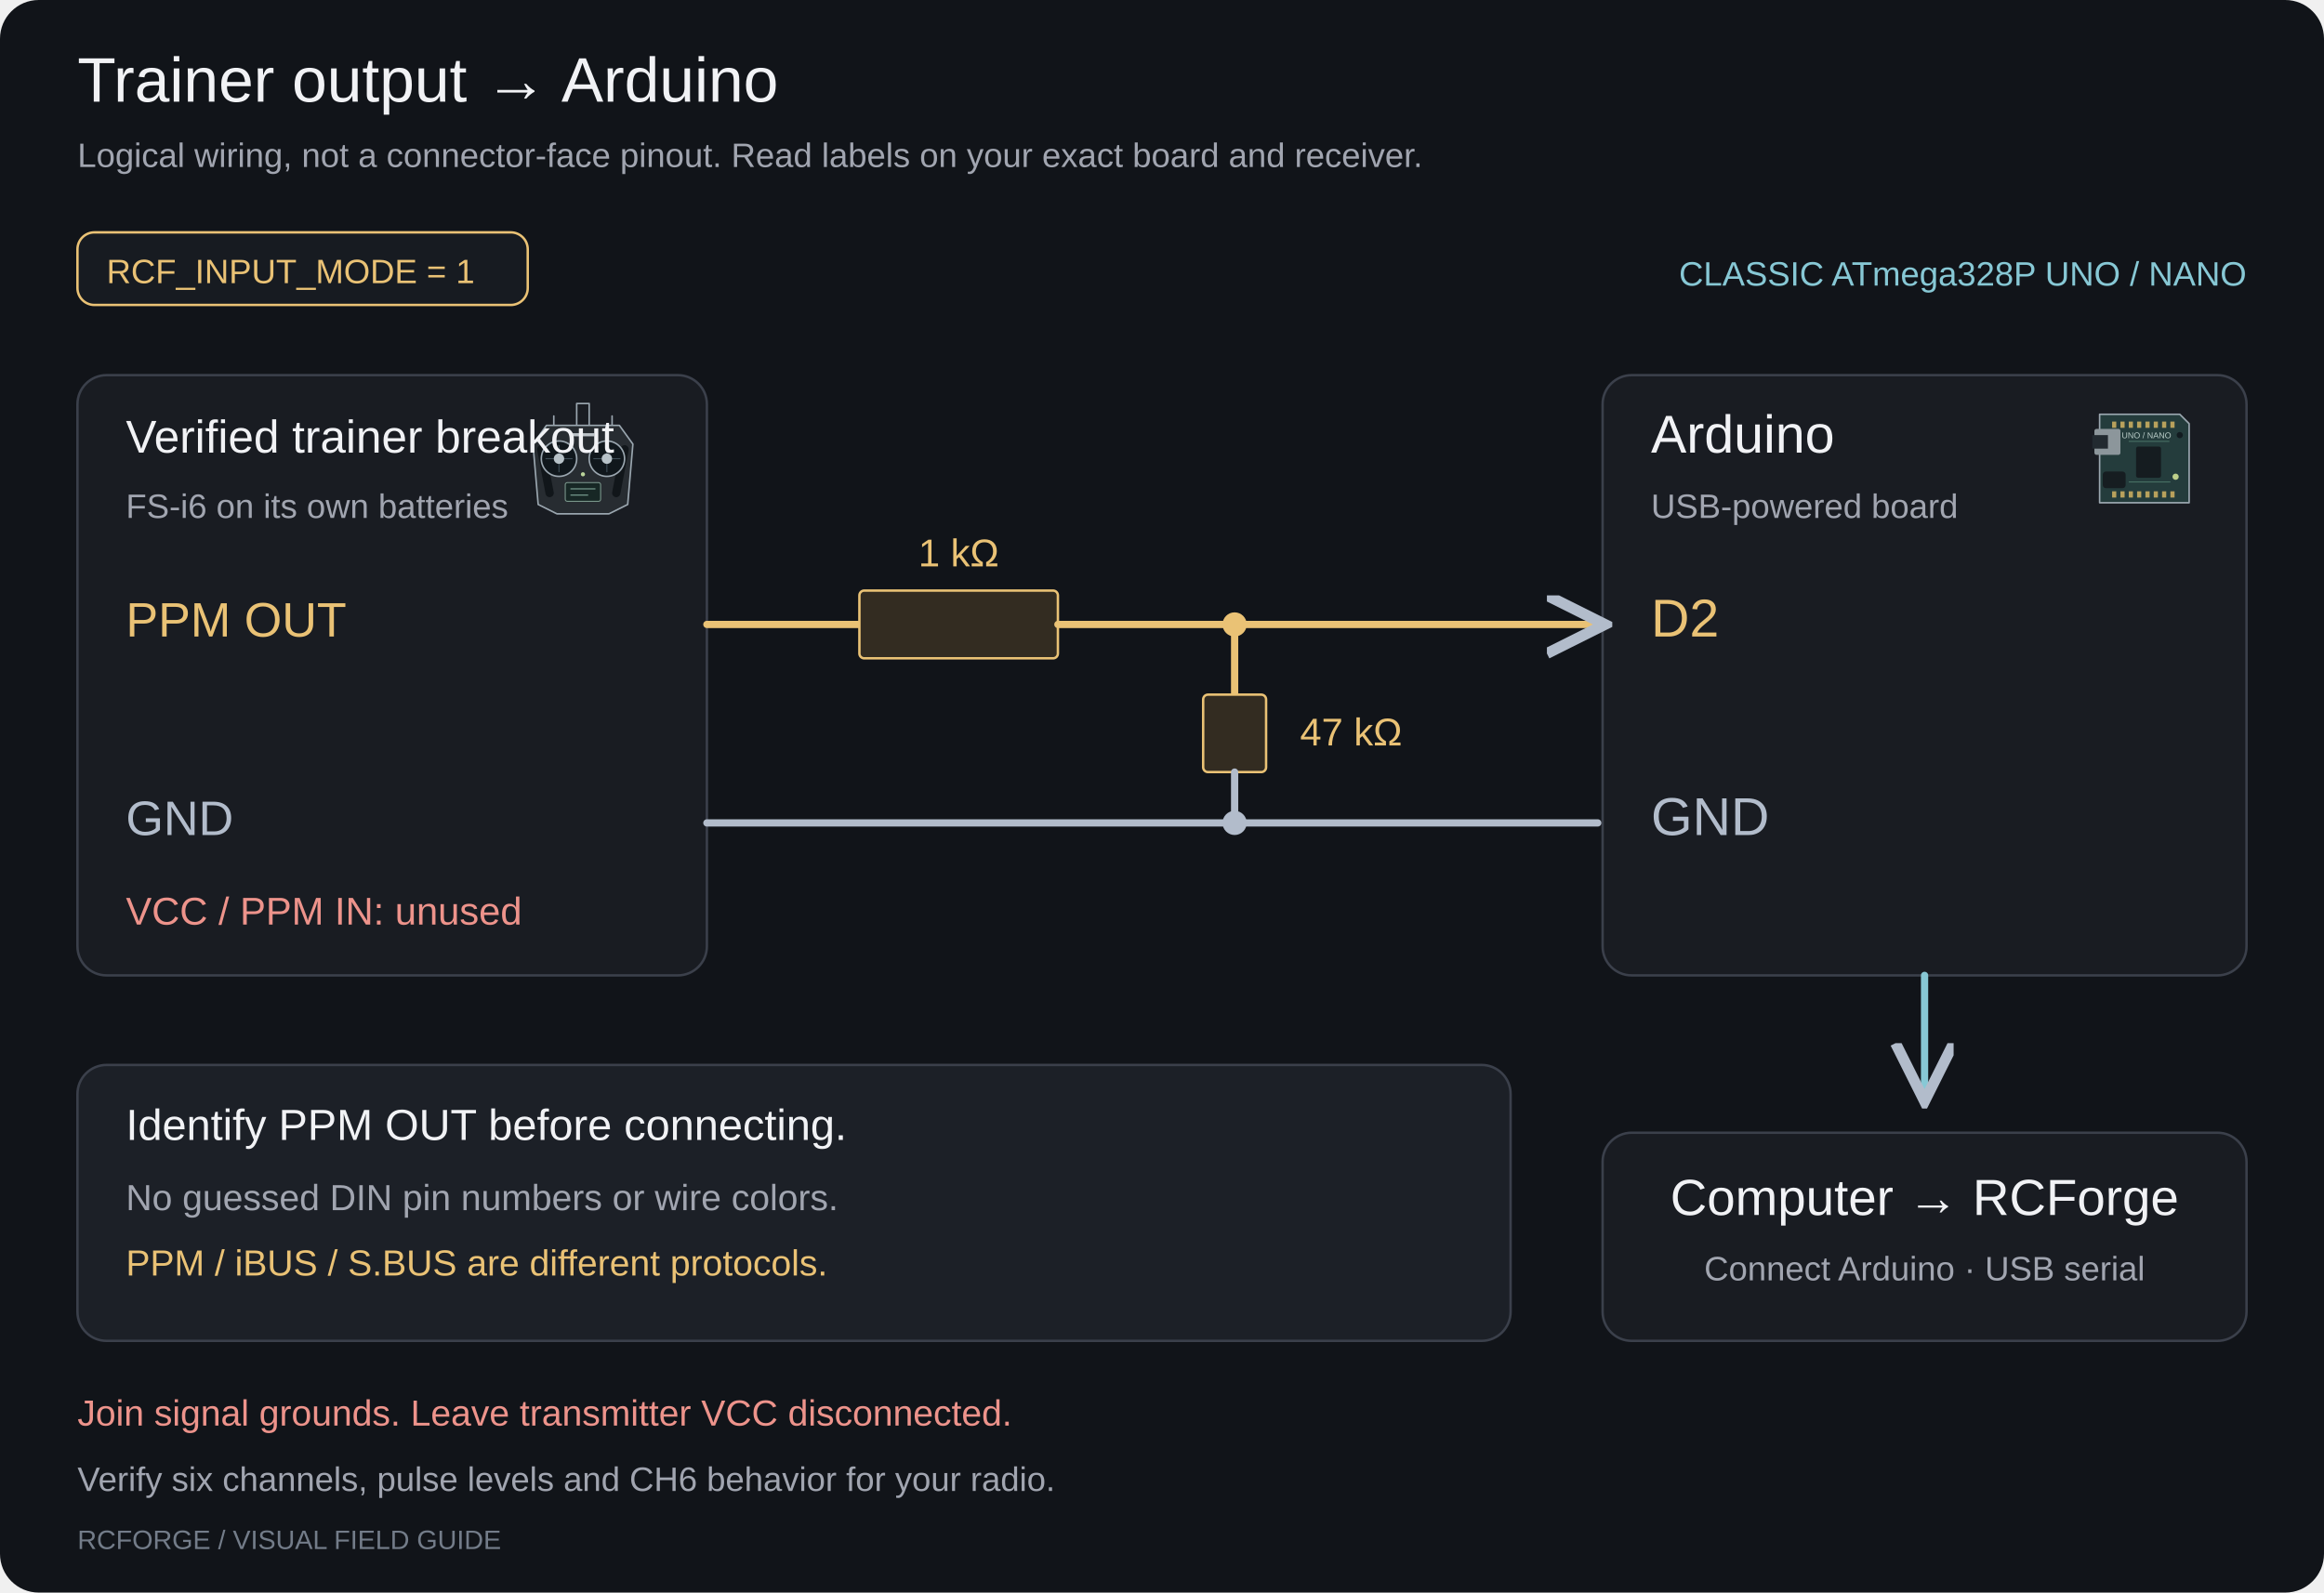
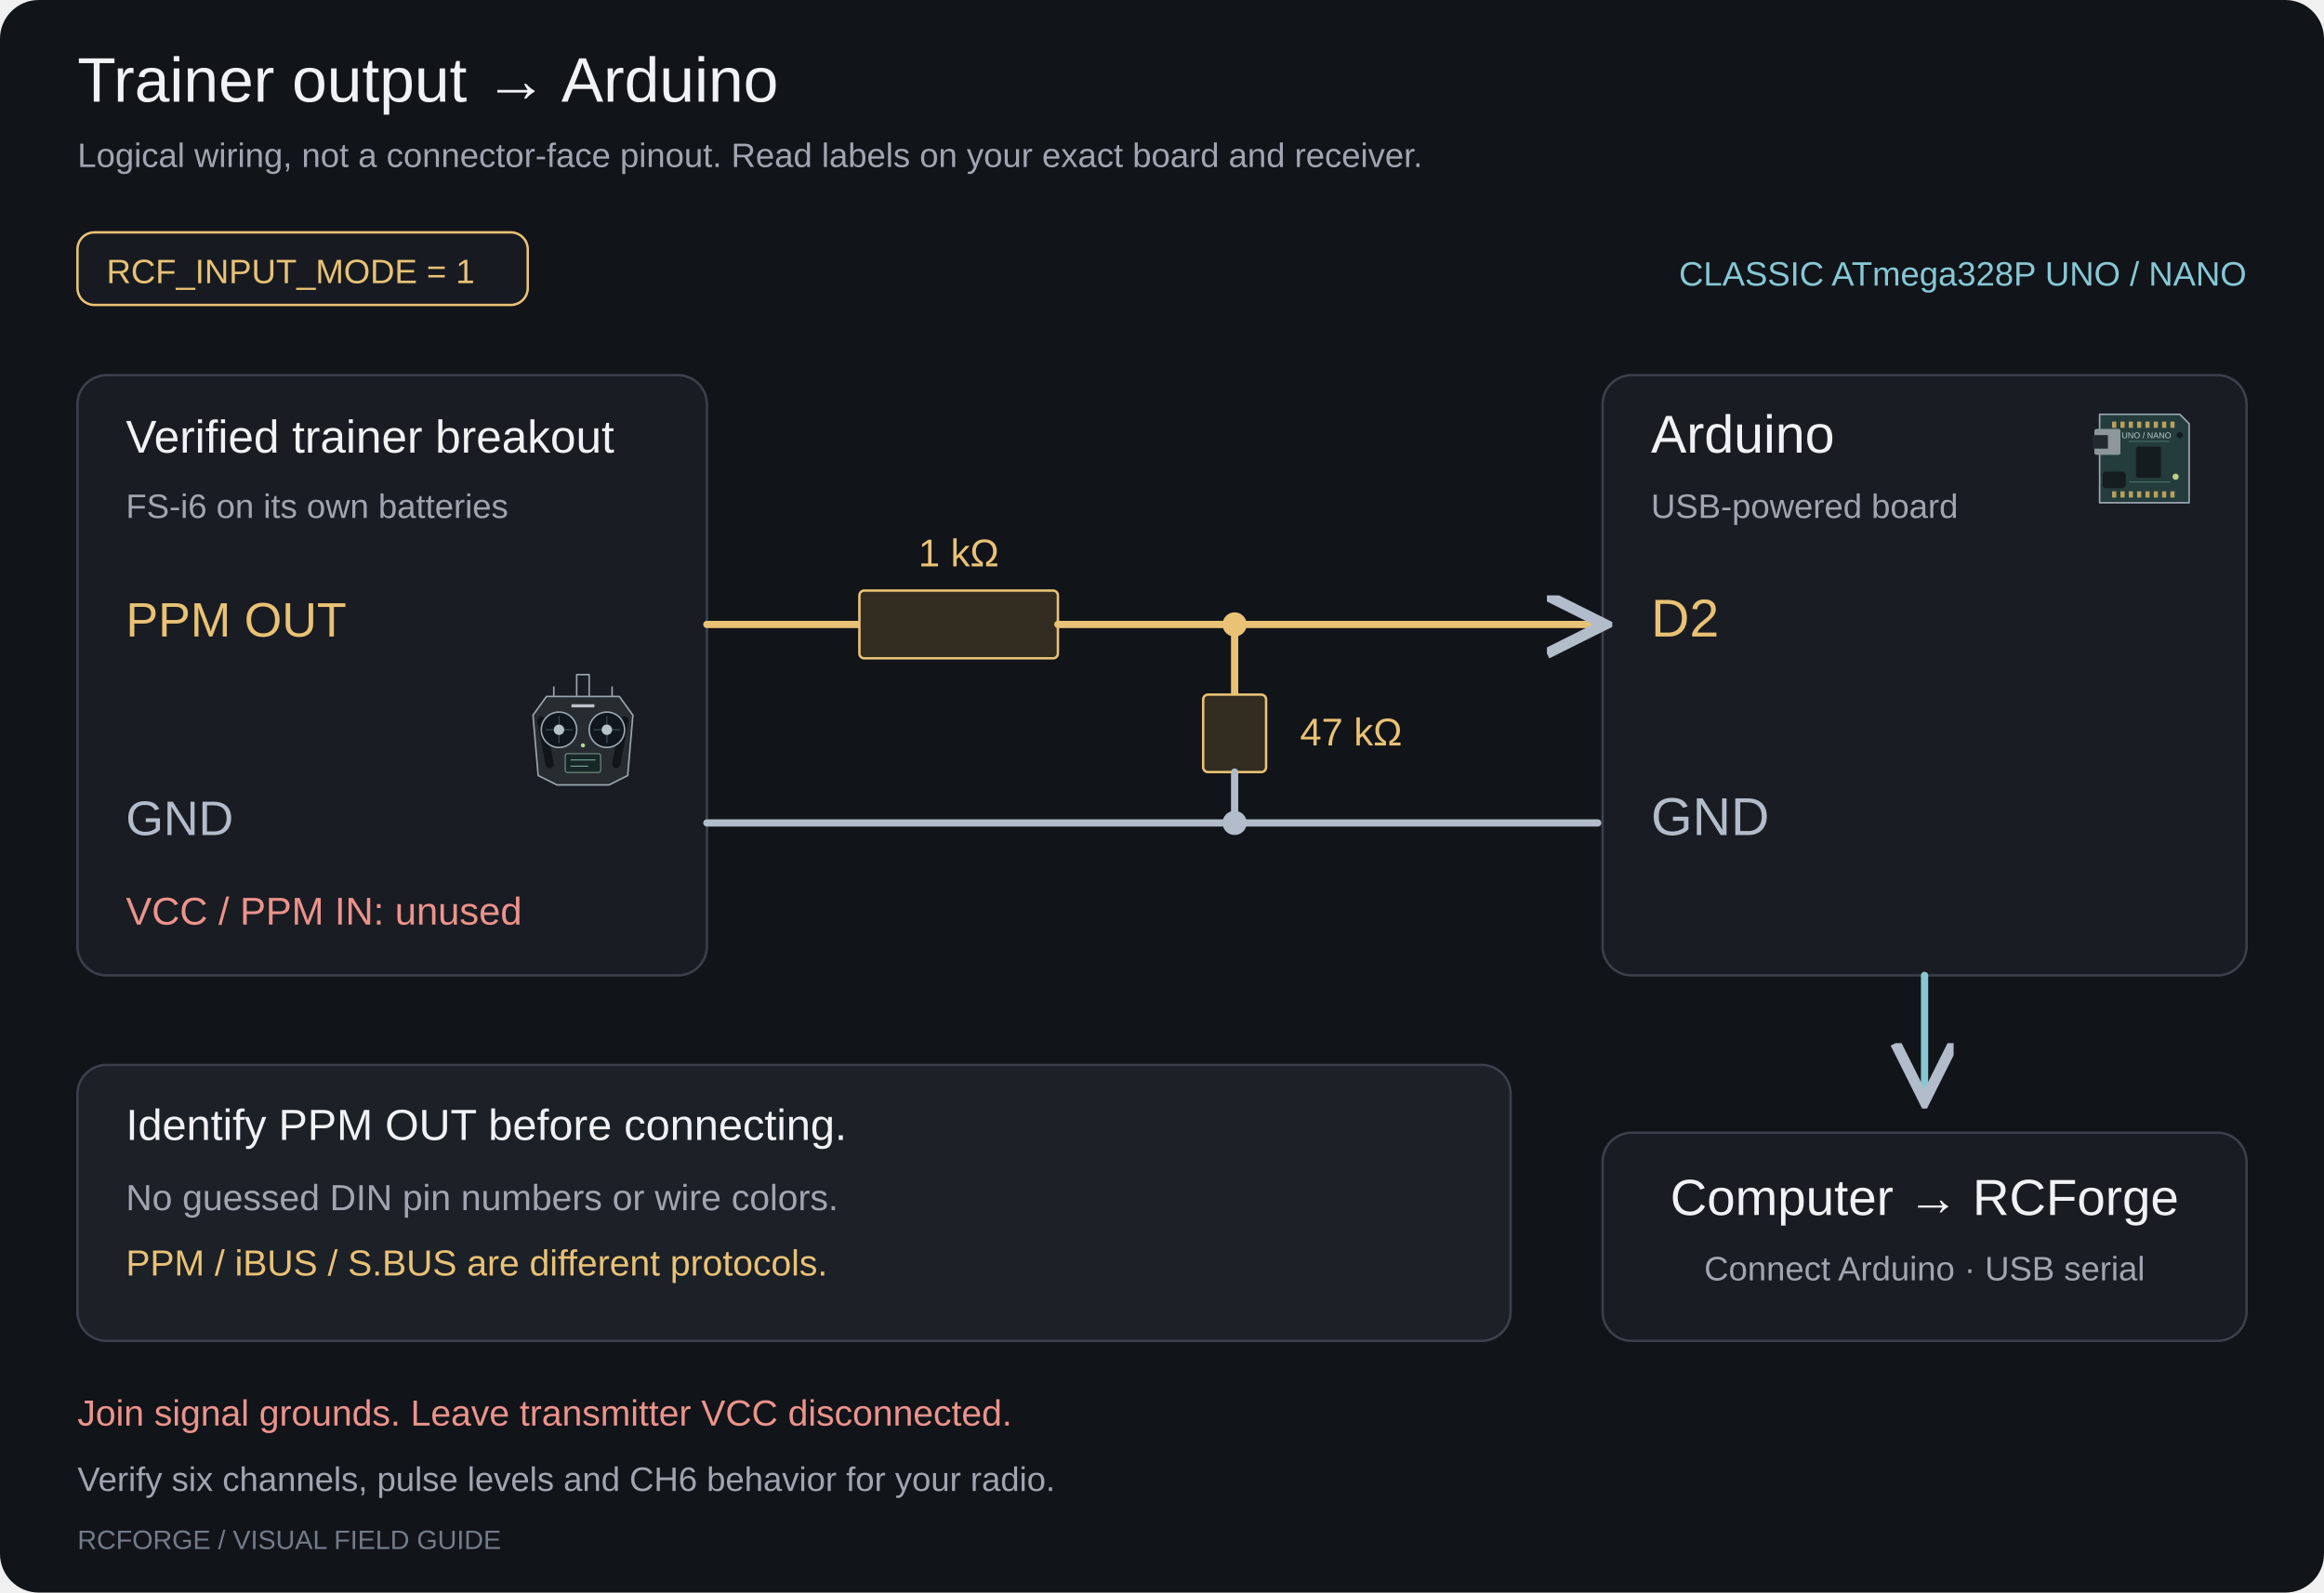
<svg xmlns="http://www.w3.org/2000/svg" width="960" height="658" viewBox="0 0 960 658" role="img" aria-labelledby="title desc">
  <defs>
    <marker id="arrow" markerWidth="9" markerHeight="9" refX="7" refY="4" orient="auto-start-reverse">
      <path d="M0 0 8 4 0 8" fill="none" stroke="#b2bccb" stroke-width="1.5" />
    </marker>
  </defs>
  <style>text{font-family:Arial,Helvetica,sans-serif}.controller-shell{fill:#30343b;stroke:#9ba0ab;stroke-width:1.2}.controller-well{fill:#11141a;stroke:#555d69;stroke-width:1.2}.controller-thumb{fill:#404754;stroke:#949caa}.thumb-inset{fill:#252b34;stroke:#697181}.controller-grip{fill:#222832;stroke:#48505e}.controller-outline{fill:none;stroke:#adb4bf;stroke-width:3;stroke-linecap:round}.controller-detail,.thumb-center{fill:none;stroke:#929aa8;stroke-width:1}.gimbal-guide{stroke:#69717d;stroke-width:.6}.controller-screen{fill:#141921;stroke:#858c99}.screen-lines{stroke:#82928c;stroke-width:1.5}.device-led{fill:#b5d1a3}.controller-glyph{font-size:9px;fill:#f4f4f6;text-anchor:middle}.controller-channel-label{font-size:7px;fill:#b5bac4;text-anchor:middle}.controller-caption{display:none}.keyboard-body{fill:#101319;stroke:#414956}.keyboard-key rect{fill:#1b2028;stroke:#3b4350}.keyboard-key text{text-anchor:middle}.key-letter{font-size:12px;fill:#7e8795}.key-function{font-size:7.5px;fill:#e4e9f0}.mapped .key-letter{fill:#fff}.mapped.flight rect{fill:#273e49;stroke:#7fa7b9}.mapped.power rect{fill:#4b3e29;stroke:#d1b479}.mapped.session rect{fill:#354336;stroke:#8ab193}.mapped.view rect{fill:#3f364c;stroke:#ac97c6}</style>
  <rect width="960" height="658" rx="16" fill="#111419" />
  <text x="32" y="42" font-size="26" fill="#f1f2f5" text-anchor="start">Trainer output → Arduino</text>
  <text x="32" y="69" font-size="14" fill="#a1a5b0" text-anchor="start">Logical wiring, not a connector-face pinout. Read labels on your exact board and receiver.</text>
  <rect x="32" y="96" width="186" height="30" rx="7" fill="#171b21" stroke="#eac275" />
  <text x="44" y="117" font-size="14" fill="#eac275" text-anchor="start">RCF_INPUT_MODE = 1</text>
  <text x="928" y="118" font-size="14" fill="#87c8d5" text-anchor="end">CLASSIC ATmega328P UNO / NANO</text>
  <rect x="32" y="155" width="260" height="248" rx="12" fill="#191c22" stroke="#3b404b" />
-   <g transform="translate(215 165) scale(0.43)">
+   <g transform="translate(215 277) scale(0.43)">
    <path d="M54 24V4h12v20M32 26V16M88 26V16" fill="none" stroke="#9aa6af" stroke-width="1.5" stroke-linecap="round" stroke-linejoin="round" />
    <path d="M25 25h70l13 18-5 58-18 9H35l-18-9-5-58Z" fill="#272c31" stroke="#9aa6af" stroke-width="1.5" stroke-linecap="round" stroke-linejoin="round" />
    <path d="M20 48 28 90M100 48l-8 42" stroke="#11161a" stroke-width="8" stroke-linecap="round" />
    <rect x="43" y="80" width="34" height="18" rx="2" fill="#172725" stroke="#789489" />
    <path d="M48 86h24m-24 6h17" stroke="#7da497" />
    <circle cx="37" cy="57" r="17" fill="#10171c" stroke="#9aa6af" stroke-width="1.5" stroke-linecap="round" stroke-linejoin="round" />
    <path d="M24 57h26m-13-13v26" stroke="#3d4c56" />
    <circle cx="37" cy="57" r="5" fill="#b7c2c8" />
    <circle cx="83" cy="57" r="17" fill="#10171c" stroke="#9aa6af" stroke-width="1.5" stroke-linecap="round" stroke-linejoin="round" />
    <path d="M70 57h26m-13-13v26" stroke="#3d4c56" />
    <circle cx="83" cy="57" r="5" fill="#b7c2c8" />
    <path d="M49 34h22" stroke="#bcc3c8" stroke-width="3" />
    <circle cx="60" cy="72" r="2" fill="#bad49a" />
  </g>
  <text x="52" y="187" font-size="19" fill="#f1f2f5" text-anchor="start">Verified trainer breakout</text>
  <text x="52" y="214" font-size="14" fill="#a1a5b0" text-anchor="start">FS-i6 on its own batteries</text>
  <rect x="662" y="155" width="266" height="248" rx="12" fill="#191c22" stroke="#3b404b" />
  <g transform="translate(860 163) scale(0.43)">
    <path d="M17 19h77l9 9v76H17Z" fill="#243c3c" stroke="#9aa6af" stroke-width="1.5" stroke-linecap="round" stroke-linejoin="round" />
    <rect x="12" y="33" width="25" height="25" rx="2" fill="#8c969b" />
    <rect x="10" y="39" width="15" height="13" fill="#222a30" />
    <rect x="20" y="74" width="22" height="16" rx="3" fill="#161d21" />
    <rect x="52" y="50" width="24" height="30" rx="2" fill="#151c20" />
    <rect x="29" y="26" width="4" height="6" fill="#b8a15c" />
    <rect x="29" y="93" width="4" height="6" fill="#b8a15c" />
    <rect x="37" y="26" width="4" height="6" fill="#b8a15c" />
    <rect x="37" y="93" width="4" height="6" fill="#b8a15c" />
    <rect x="45" y="26" width="4" height="6" fill="#b8a15c" />
    <rect x="45" y="93" width="4" height="6" fill="#b8a15c" />
    <rect x="53" y="26" width="4" height="6" fill="#b8a15c" />
    <rect x="53" y="93" width="4" height="6" fill="#b8a15c" />
    <rect x="61" y="26" width="4" height="6" fill="#b8a15c" />
    <rect x="61" y="93" width="4" height="6" fill="#b8a15c" />
    <rect x="69" y="26" width="4" height="6" fill="#b8a15c" />
    <rect x="69" y="93" width="4" height="6" fill="#b8a15c" />
    <rect x="77" y="26" width="4" height="6" fill="#b8a15c" />
    <rect x="77" y="93" width="4" height="6" fill="#b8a15c" />
    <rect x="85" y="26" width="4" height="6" fill="#b8a15c" />
    <rect x="85" y="93" width="4" height="6" fill="#b8a15c" />
    <circle cx="90" cy="79" r="3" fill="#bdcf8a" />
    <path d="M45 45h39M45 84h40" stroke="#477063" />
    <circle cx="94" cy="39" r="3" fill="#121b20" />
    <text x="62" y="42" fill="#baccc8" text-anchor="middle" font-size="8">UNO / NANO</text>
  </g>
  <text x="682" y="187" font-size="22" fill="#f1f2f5" text-anchor="start">Arduino</text>
  <text x="682" y="214" font-size="14" fill="#a1a5b0" text-anchor="start">USB-powered board</text>
  <text x="52" y="263" font-size="20" fill="#eac275" text-anchor="start">PPM OUT</text>
  <path d="M292 258H355" fill="none" stroke="#eac275" stroke-width="3" stroke-linecap="round" stroke-linejoin="round" />
  <rect x="355" y="244" width="82" height="28" rx="2" fill="#332c21" stroke="#eac275" />
  <text x="396" y="234" font-size="16" fill="#eac275" text-anchor="middle">1 kΩ</text>
  <path d="M437 258H660" fill="none" stroke="#eac275" stroke-width="3" stroke-linecap="round" stroke-linejoin="round" marker-end="url(#arrow)" />
  <text x="682" y="263" font-size="22" fill="#eac275" text-anchor="start">D2</text>
  <circle cx="510" cy="258" r="5" fill="#eac275" />
  <path d="M510 258v29" fill="none" stroke="#eac275" stroke-width="3" stroke-linecap="round" stroke-linejoin="round" />
  <rect x="497" y="287" width="26" height="32" rx="2" fill="#332c21" stroke="#eac275" />
  <text x="537" y="308" font-size="16" fill="#eac275" text-anchor="start">47 kΩ</text>
  <path d="M510 319v21" fill="none" stroke="#b2bccb" stroke-width="3" stroke-linecap="round" stroke-linejoin="round" />
  <text x="52" y="345" font-size="20" fill="#b2bccb" text-anchor="start">GND</text>
  <path d="M292 340H660" fill="none" stroke="#b2bccb" stroke-width="3" stroke-linecap="round" stroke-linejoin="round" />
  <circle cx="510" cy="340" r="5" fill="#b2bccb" />
  <text x="682" y="345" font-size="22" fill="#b2bccb" text-anchor="start">GND</text>
  <text x="52" y="382" font-size="16" fill="#ed938b" text-anchor="start">VCC / PPM IN: unused</text>
  <path d="M795 403v49" fill="none" stroke="#87c8d5" stroke-width="3" stroke-linecap="round" stroke-linejoin="round" marker-end="url(#arrow)" />
  <rect x="662" y="468" width="266" height="86" rx="12" fill="#191c22" stroke="#3b404b" />
  <text x="795" y="502" font-size="21" fill="#f1f2f5" text-anchor="middle">Computer → RCForge</text>
  <text x="795" y="529" font-size="14" fill="#a1a5b0" text-anchor="middle">Connect Arduino · USB serial</text>
  <rect x="32" y="440" width="592" height="114" rx="12" fill="#1c2027" stroke="#3b404b" />
  <text x="52" y="471" font-size="18" fill="#f1f2f5" text-anchor="start">Identify PPM OUT before connecting.</text>
  <text x="52" y="500" font-size="15" fill="#a1a5b0" text-anchor="start">No guessed DIN pin numbers or wire colors.</text>
  <text x="52" y="527" font-size="15" fill="#eac275" text-anchor="start">PPM / iBUS / S.BUS are different protocols.</text>
  <text x="32" y="589" font-size="15" fill="#ed938b" text-anchor="start">Join signal grounds. Leave transmitter VCC disconnected.</text>
  <text x="32" y="616" font-size="14" fill="#a1a5b0" text-anchor="start">Verify six channels, pulse levels and CH6 behavior for your radio.</text>
  <text x="32" y="640" font-size="11" fill="#737c89" text-anchor="start">RCFORGE  /  VISUAL FIELD GUIDE</text>
</svg>
